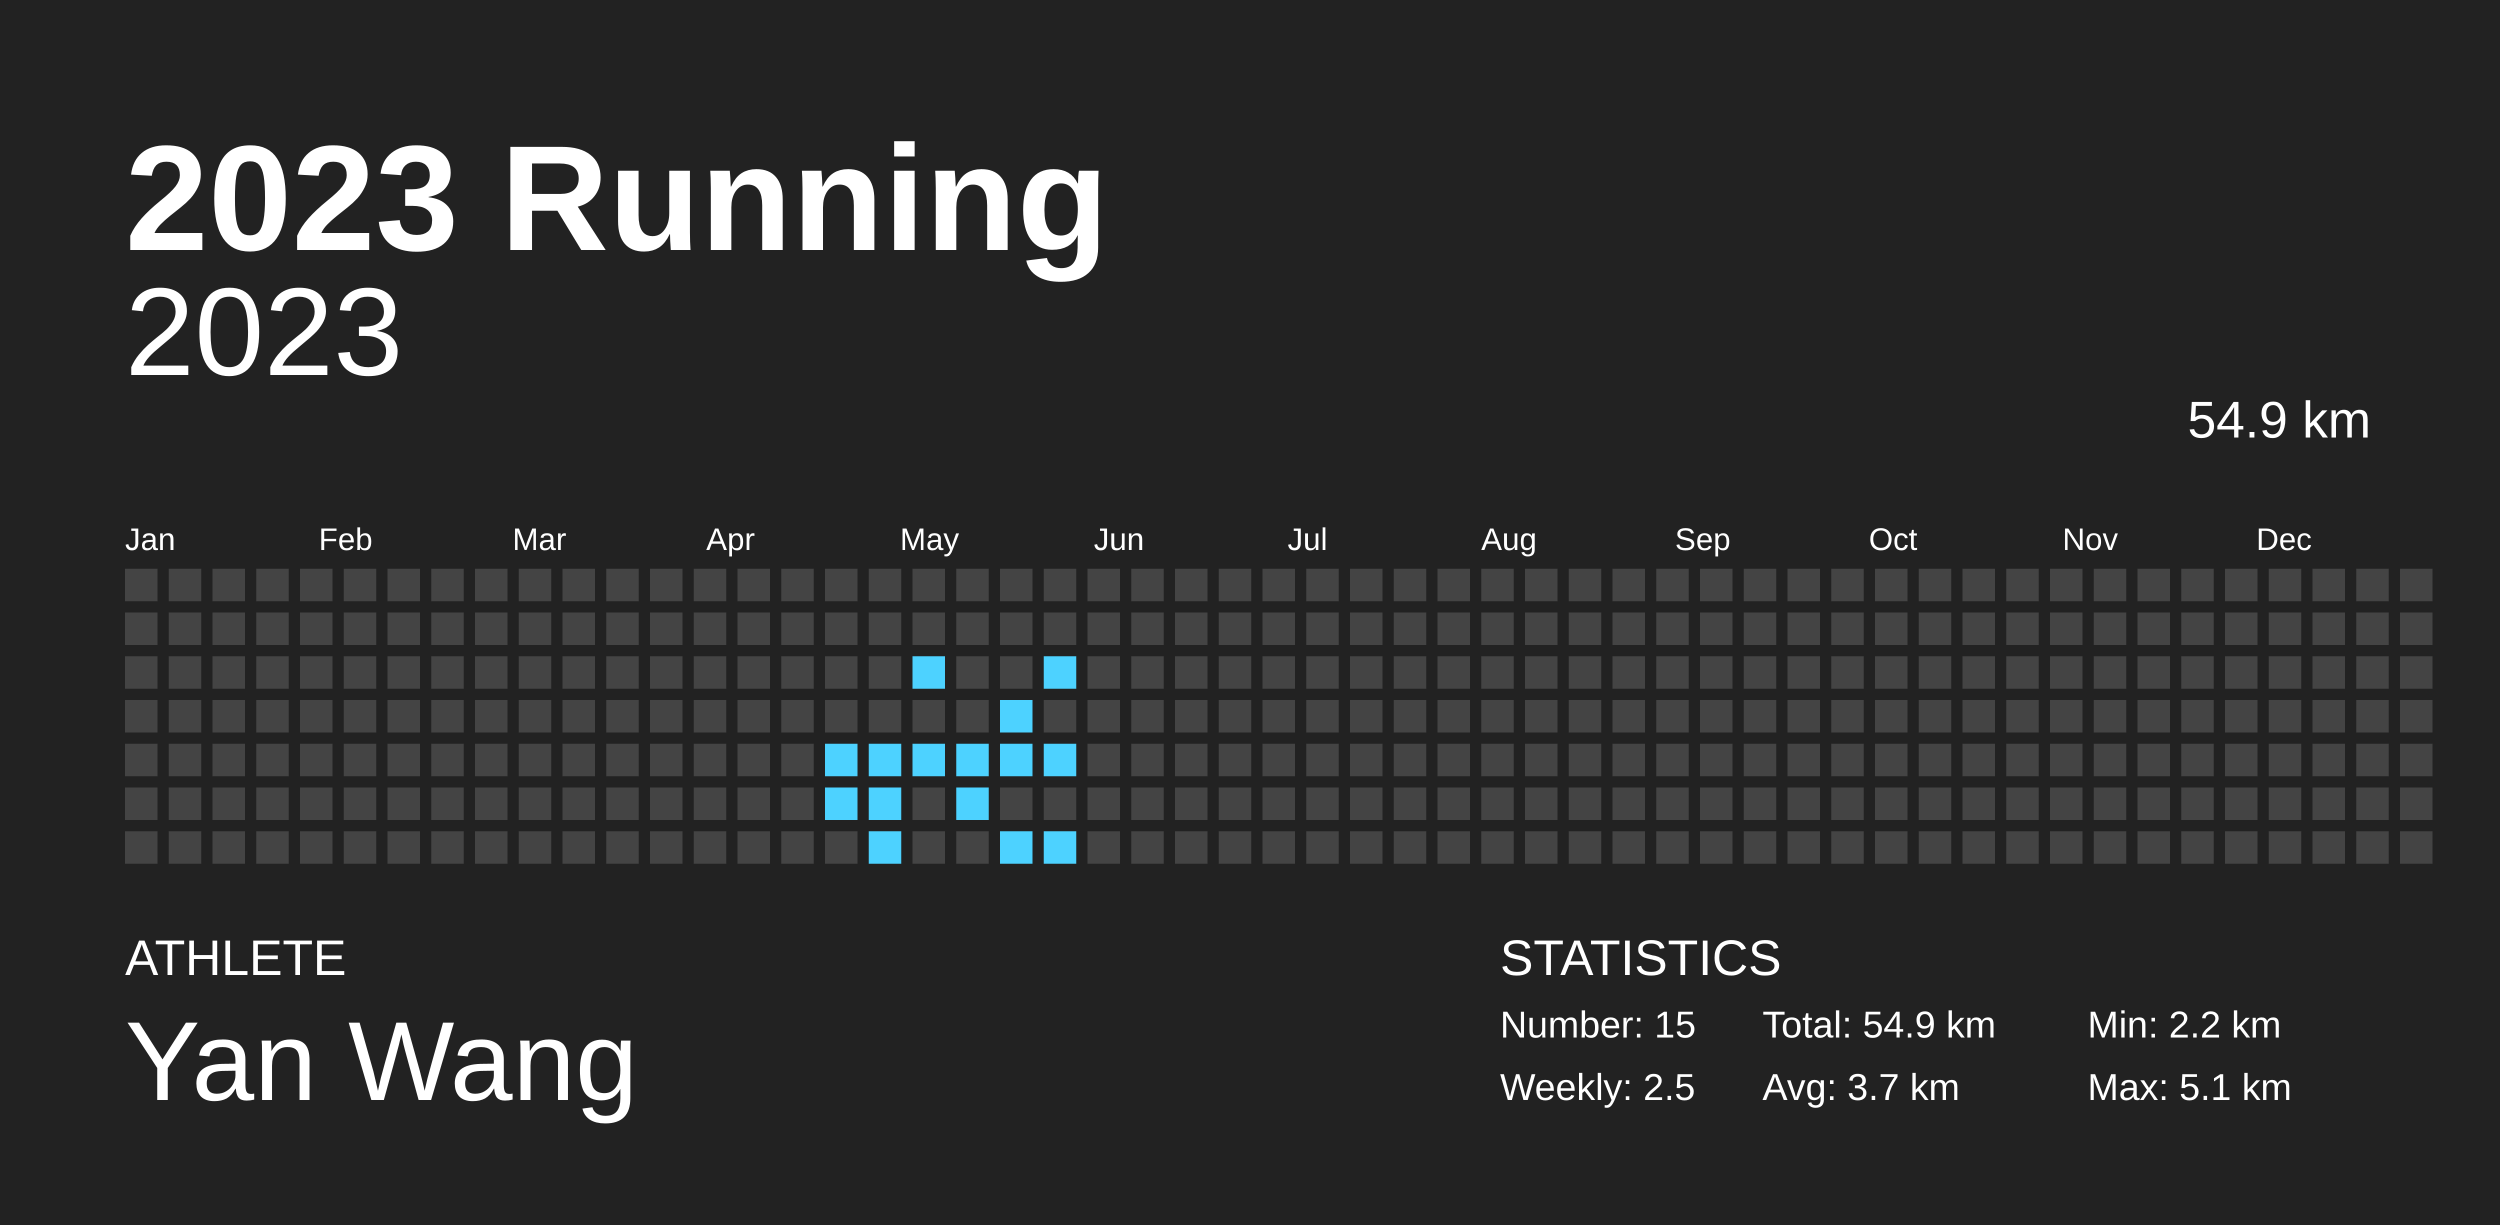
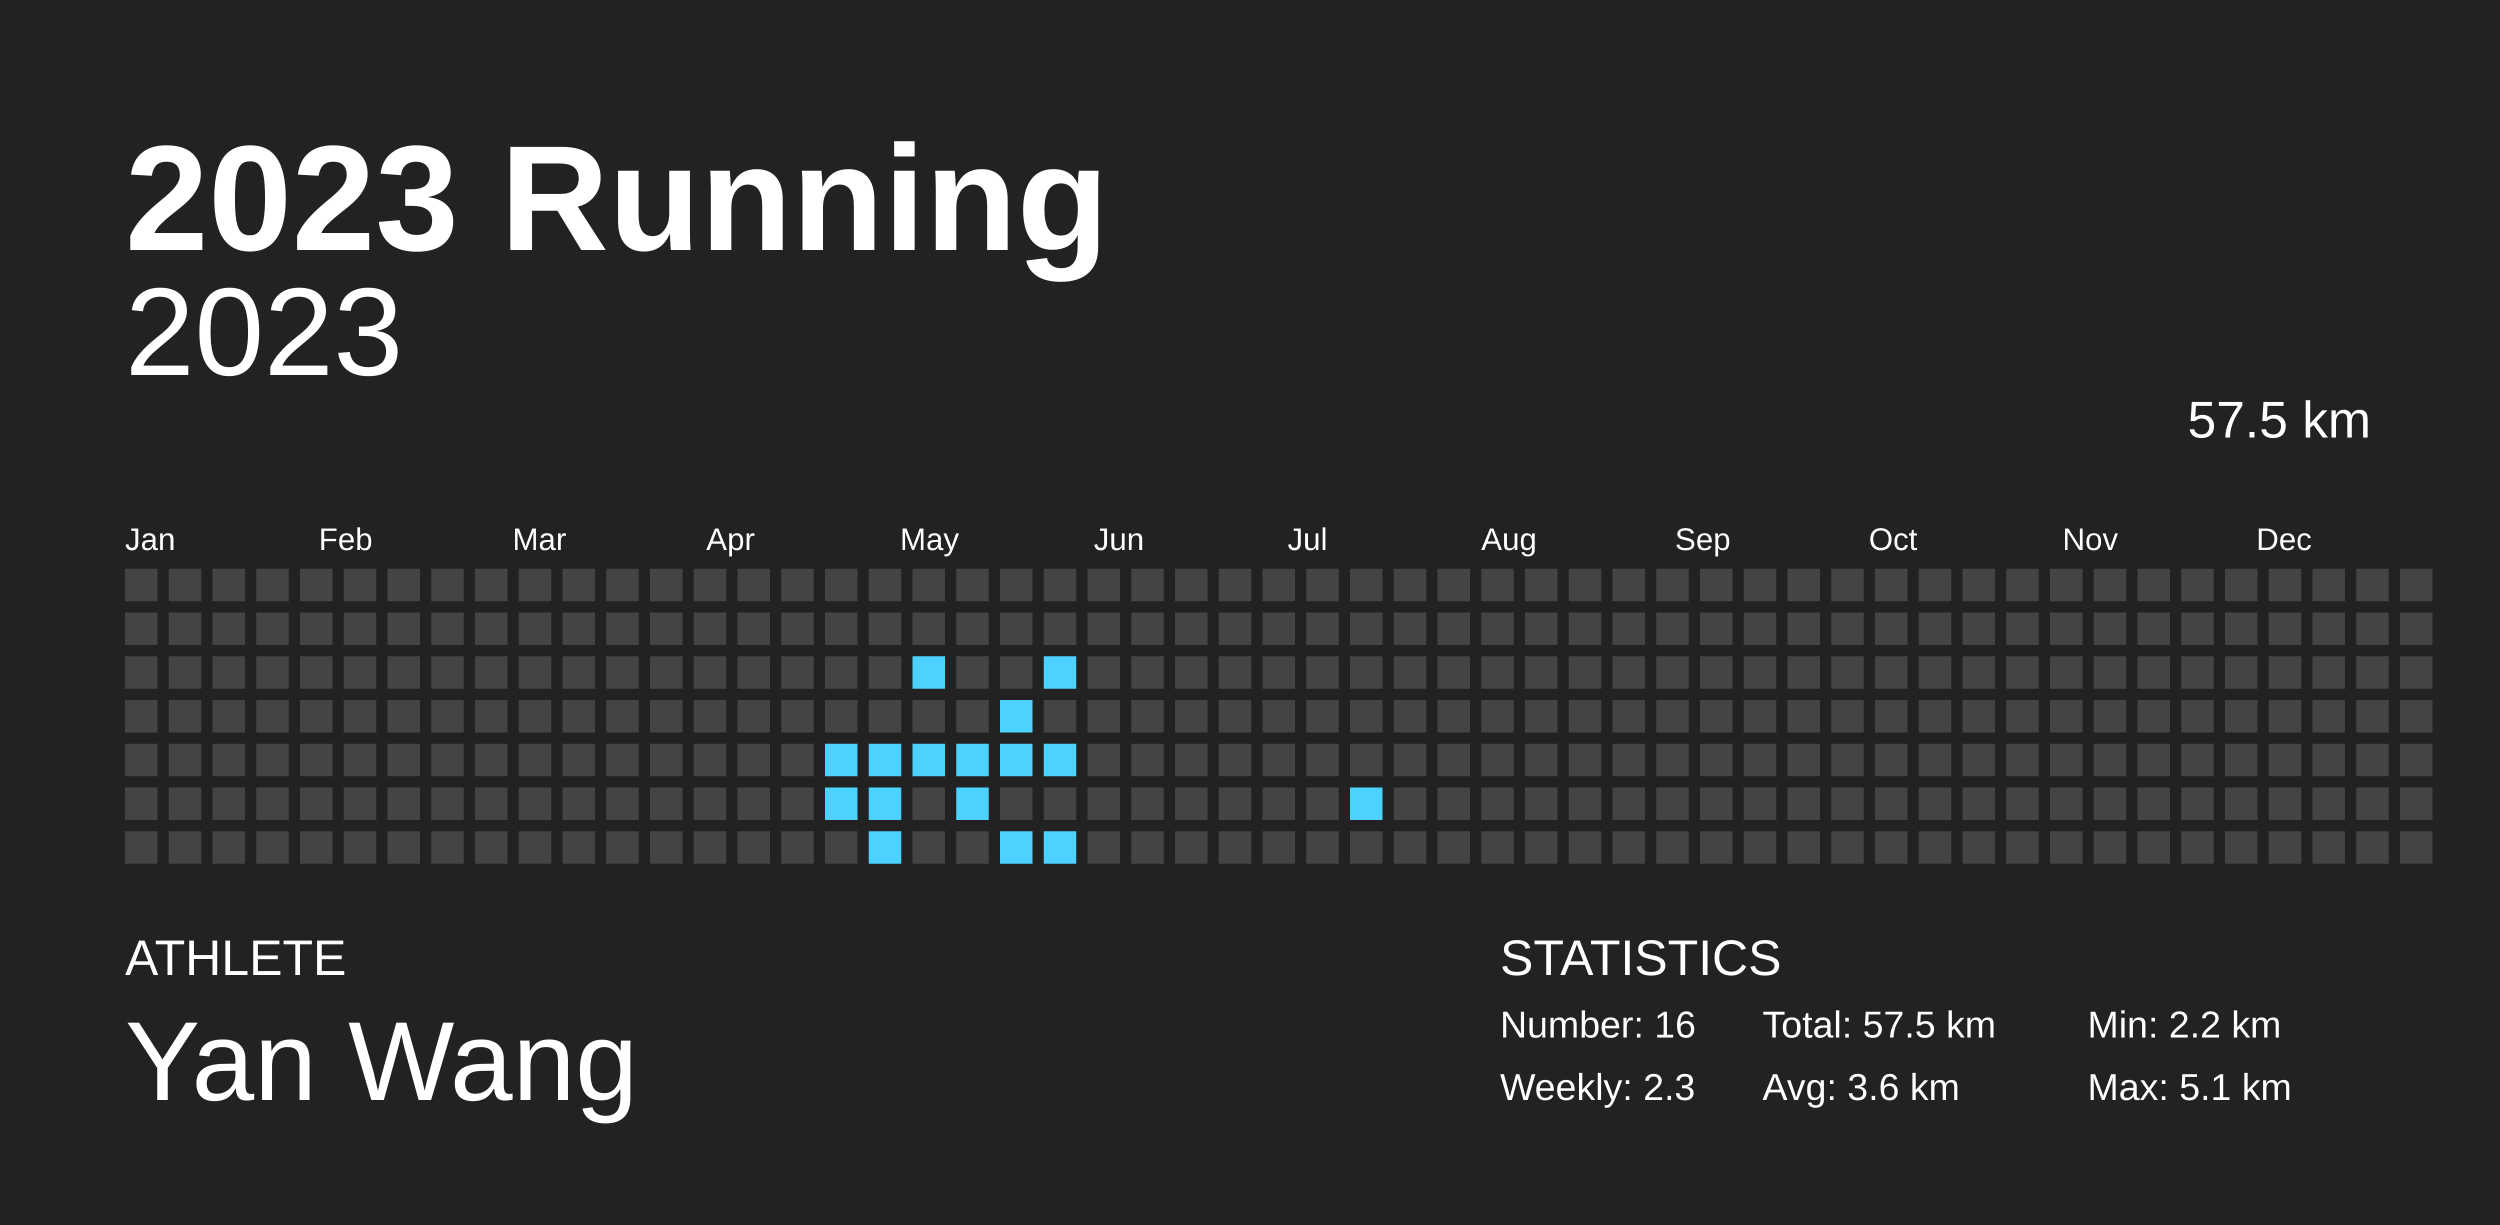
<svg xmlns="http://www.w3.org/2000/svg" baseProfile="full" height="98mm" version="1.1" viewBox="0,0,200,98" width="200mm">
  <defs />
  <rect fill="#222222" height="98" width="200" x="0" y="0" />
  <text fill="#FFFFFF" style="font-size:12px; font-family:Arial; font-weight:bold;" x="10" y="20">2023 Running</text>
  <text fill="#FFFFFF" style="font-size:4px; font-family:Arial" x="10" y="78">ATHLETE</text>
  <text fill="#FFFFFF" style="font-size:9px; font-family:Arial" x="10" y="88">Yan Wang</text>
  <text fill="#FFFFFF" style="font-size:4px; font-family:Arial" x="120" y="78">STATISTICS</text>
-   <text fill="#FFFFFF" style="font-size:3px; font-family:Arial" x="120" y="83">Number: 15</text>
-   <text fill="#FFFFFF" style="font-size:3px; font-family:Arial" x="120" y="88">Weekly: 2.5</text>
-   <text fill="#FFFFFF" style="font-size:3px; font-family:Arial" x="141" y="83">Total: 54.9 km</text>
-   <text fill="#FFFFFF" style="font-size:3px; font-family:Arial" x="141" y="88">Avg: 3.7 km</text>
+   <text fill="#FFFFFF" style="font-size:3px; font-family:Arial" x="120" y="83">Number: 16</text>
+   <text fill="#FFFFFF" style="font-size:3px; font-family:Arial" x="120" y="88">Weekly: 2.3</text>
+   <text fill="#FFFFFF" style="font-size:3px; font-family:Arial" x="141" y="83">Total: 57.5 km</text>
+   <text fill="#FFFFFF" style="font-size:3px; font-family:Arial" x="141" y="88">Avg: 3.6 km</text>
  <text fill="#FFFFFF" style="font-size:3px; font-family:Arial" x="167" y="83">Min: 2.2 km</text>
  <text fill="#FFFFFF" style="font-size:3px; font-family:Arial" x="167" y="88">Max: 5.1 km</text>
  <text alignment-baseline="hanging" fill="#FFFFFF" style="font-size:10.0px; font-family:Arial;" x="10" y="30">2023</text>
-   <text alignment-baseline="hanging" fill="#FFFFFF" style="font-size:4.125px; font-family:Arial;" x="175" y="35">54.9 km</text>
+   <text alignment-baseline="hanging" fill="#FFFFFF" style="font-size:4.125px; font-family:Arial;" x="175" y="35">57.5 km</text>
  <text fill="#FFFFFF" style="font-size:2.5px; font-family:Arial" x="10.0" y="44">Jan</text>
  <text fill="#FFFFFF" style="font-size:2.5px; font-family:Arial" x="25.5" y="44">Feb</text>
  <text fill="#FFFFFF" style="font-size:2.5px; font-family:Arial" x="41.0" y="44">Mar</text>
  <text fill="#FFFFFF" style="font-size:2.5px; font-family:Arial" x="56.5" y="44">Apr</text>
  <text fill="#FFFFFF" style="font-size:2.5px; font-family:Arial" x="72.0" y="44">May</text>
  <text fill="#FFFFFF" style="font-size:2.5px; font-family:Arial" x="87.5" y="44">Jun</text>
  <text fill="#FFFFFF" style="font-size:2.5px; font-family:Arial" x="103.0" y="44">Jul</text>
  <text fill="#FFFFFF" style="font-size:2.5px; font-family:Arial" x="118.5" y="44">Aug</text>
  <text fill="#FFFFFF" style="font-size:2.5px; font-family:Arial" x="134.0" y="44">Sep</text>
  <text fill="#FFFFFF" style="font-size:2.5px; font-family:Arial" x="149.5" y="44">Oct</text>
  <text fill="#FFFFFF" style="font-size:2.5px; font-family:Arial" x="165.0" y="44">Nov</text>
  <text fill="#FFFFFF" style="font-size:2.5px; font-family:Arial" x="180.5" y="44">Dec</text>
  <rect fill="#444444" height="2.6" width="2.6" x="10.0" y="45.5" />
  <rect fill="#444444" height="2.6" width="2.6" x="10.0" y="49.0" />
  <rect fill="#444444" height="2.6" width="2.6" x="10.0" y="52.5" />
  <rect fill="#444444" height="2.6" width="2.6" x="10.0" y="56.0" />
  <rect fill="#444444" height="2.6" width="2.6" x="10.0" y="59.5" />
  <rect fill="#444444" height="2.6" width="2.6" x="10.0" y="63.0" />
  <rect fill="#444444" height="2.6" width="2.6" x="10.0" y="66.5" />
  <rect fill="#444444" height="2.6" width="2.6" x="13.5" y="45.5" />
  <rect fill="#444444" height="2.6" width="2.6" x="13.5" y="49.0" />
  <rect fill="#444444" height="2.6" width="2.6" x="13.5" y="52.5" />
  <rect fill="#444444" height="2.6" width="2.6" x="13.5" y="56.0" />
  <rect fill="#444444" height="2.6" width="2.6" x="13.5" y="59.5" />
  <rect fill="#444444" height="2.6" width="2.6" x="13.5" y="63.0" />
  <rect fill="#444444" height="2.6" width="2.6" x="13.5" y="66.5" />
  <rect fill="#444444" height="2.6" width="2.6" x="17.0" y="45.5" />
  <rect fill="#444444" height="2.6" width="2.6" x="17.0" y="49.0" />
  <rect fill="#444444" height="2.6" width="2.6" x="17.0" y="52.5" />
  <rect fill="#444444" height="2.6" width="2.6" x="17.0" y="56.0" />
  <rect fill="#444444" height="2.6" width="2.6" x="17.0" y="59.5" />
  <rect fill="#444444" height="2.6" width="2.6" x="17.0" y="63.0" />
  <rect fill="#444444" height="2.6" width="2.6" x="17.0" y="66.5" />
  <rect fill="#444444" height="2.6" width="2.6" x="20.5" y="45.5" />
  <rect fill="#444444" height="2.6" width="2.6" x="20.5" y="49.0" />
  <rect fill="#444444" height="2.6" width="2.6" x="20.5" y="52.5" />
  <rect fill="#444444" height="2.6" width="2.6" x="20.5" y="56.0" />
  <rect fill="#444444" height="2.6" width="2.6" x="20.5" y="59.5" />
  <rect fill="#444444" height="2.6" width="2.6" x="20.5" y="63.0" />
  <rect fill="#444444" height="2.6" width="2.6" x="20.5" y="66.5" />
  <rect fill="#444444" height="2.6" width="2.6" x="24.0" y="45.5" />
  <rect fill="#444444" height="2.6" width="2.6" x="24.0" y="49.0" />
  <rect fill="#444444" height="2.6" width="2.6" x="24.0" y="52.5" />
  <rect fill="#444444" height="2.6" width="2.6" x="24.0" y="56.0" />
  <rect fill="#444444" height="2.6" width="2.6" x="24.0" y="59.5" />
  <rect fill="#444444" height="2.6" width="2.6" x="24.0" y="63.0" />
  <rect fill="#444444" height="2.6" width="2.6" x="24.0" y="66.5" />
  <rect fill="#444444" height="2.6" width="2.6" x="27.5" y="45.5" />
  <rect fill="#444444" height="2.6" width="2.6" x="27.5" y="49.0" />
  <rect fill="#444444" height="2.6" width="2.6" x="27.5" y="52.5" />
  <rect fill="#444444" height="2.6" width="2.6" x="27.5" y="56.0" />
  <rect fill="#444444" height="2.6" width="2.6" x="27.5" y="59.5" />
  <rect fill="#444444" height="2.6" width="2.6" x="27.5" y="63.0" />
  <rect fill="#444444" height="2.6" width="2.6" x="27.5" y="66.5" />
  <rect fill="#444444" height="2.6" width="2.6" x="31.0" y="45.5" />
  <rect fill="#444444" height="2.6" width="2.6" x="31.0" y="49.0" />
  <rect fill="#444444" height="2.6" width="2.6" x="31.0" y="52.5" />
  <rect fill="#444444" height="2.6" width="2.6" x="31.0" y="56.0" />
  <rect fill="#444444" height="2.6" width="2.6" x="31.0" y="59.5" />
  <rect fill="#444444" height="2.6" width="2.6" x="31.0" y="63.0" />
  <rect fill="#444444" height="2.6" width="2.6" x="31.0" y="66.5" />
  <rect fill="#444444" height="2.6" width="2.6" x="34.5" y="45.5" />
  <rect fill="#444444" height="2.6" width="2.6" x="34.5" y="49.0" />
  <rect fill="#444444" height="2.6" width="2.6" x="34.5" y="52.5" />
  <rect fill="#444444" height="2.6" width="2.6" x="34.5" y="56.0" />
  <rect fill="#444444" height="2.6" width="2.6" x="34.5" y="59.5" />
  <rect fill="#444444" height="2.6" width="2.6" x="34.5" y="63.0" />
  <rect fill="#444444" height="2.6" width="2.6" x="34.5" y="66.5" />
  <rect fill="#444444" height="2.6" width="2.6" x="38.0" y="45.5" />
  <rect fill="#444444" height="2.6" width="2.6" x="38.0" y="49.0" />
  <rect fill="#444444" height="2.6" width="2.6" x="38.0" y="52.5" />
  <rect fill="#444444" height="2.6" width="2.6" x="38.0" y="56.0" />
  <rect fill="#444444" height="2.6" width="2.6" x="38.0" y="59.5" />
  <rect fill="#444444" height="2.6" width="2.6" x="38.0" y="63.0" />
  <rect fill="#444444" height="2.6" width="2.6" x="38.0" y="66.5" />
  <rect fill="#444444" height="2.6" width="2.6" x="41.5" y="45.5" />
  <rect fill="#444444" height="2.6" width="2.6" x="41.5" y="49.0" />
  <rect fill="#444444" height="2.6" width="2.6" x="41.5" y="52.5" />
  <rect fill="#444444" height="2.6" width="2.6" x="41.5" y="56.0" />
  <rect fill="#444444" height="2.6" width="2.6" x="41.5" y="59.5" />
  <rect fill="#444444" height="2.6" width="2.6" x="41.5" y="63.0" />
  <rect fill="#444444" height="2.6" width="2.6" x="41.5" y="66.5" />
  <rect fill="#444444" height="2.6" width="2.6" x="45.0" y="45.5" />
  <rect fill="#444444" height="2.6" width="2.6" x="45.0" y="49.0" />
  <rect fill="#444444" height="2.6" width="2.6" x="45.0" y="52.5" />
  <rect fill="#444444" height="2.6" width="2.6" x="45.0" y="56.0" />
  <rect fill="#444444" height="2.6" width="2.6" x="45.0" y="59.5" />
  <rect fill="#444444" height="2.6" width="2.6" x="45.0" y="63.0" />
  <rect fill="#444444" height="2.6" width="2.6" x="45.0" y="66.5" />
  <rect fill="#444444" height="2.6" width="2.6" x="48.5" y="45.5" />
  <rect fill="#444444" height="2.6" width="2.6" x="48.5" y="49.0" />
  <rect fill="#444444" height="2.6" width="2.6" x="48.5" y="52.5" />
  <rect fill="#444444" height="2.6" width="2.6" x="48.5" y="56.0" />
  <rect fill="#444444" height="2.6" width="2.6" x="48.5" y="59.5" />
  <rect fill="#444444" height="2.6" width="2.6" x="48.5" y="63.0" />
  <rect fill="#444444" height="2.6" width="2.6" x="48.5" y="66.5" />
  <rect fill="#444444" height="2.6" width="2.6" x="52.0" y="45.5" />
  <rect fill="#444444" height="2.6" width="2.6" x="52.0" y="49.0" />
  <rect fill="#444444" height="2.6" width="2.6" x="52.0" y="52.5" />
  <rect fill="#444444" height="2.6" width="2.6" x="52.0" y="56.0" />
  <rect fill="#444444" height="2.6" width="2.6" x="52.0" y="59.5" />
  <rect fill="#444444" height="2.6" width="2.6" x="52.0" y="63.0" />
  <rect fill="#444444" height="2.6" width="2.6" x="52.0" y="66.5" />
  <rect fill="#444444" height="2.6" width="2.6" x="55.5" y="45.5" />
  <rect fill="#444444" height="2.6" width="2.6" x="55.5" y="49.0" />
  <rect fill="#444444" height="2.6" width="2.6" x="55.5" y="52.5" />
  <rect fill="#444444" height="2.6" width="2.6" x="55.5" y="56.0" />
  <rect fill="#444444" height="2.6" width="2.6" x="55.5" y="59.5" />
  <rect fill="#444444" height="2.6" width="2.6" x="55.5" y="63.0" />
  <rect fill="#444444" height="2.6" width="2.6" x="55.5" y="66.5" />
  <rect fill="#444444" height="2.6" width="2.6" x="59.0" y="45.5" />
  <rect fill="#444444" height="2.6" width="2.6" x="59.0" y="49.0" />
  <rect fill="#444444" height="2.6" width="2.6" x="59.0" y="52.5" />
  <rect fill="#444444" height="2.6" width="2.6" x="59.0" y="56.0" />
  <rect fill="#444444" height="2.6" width="2.6" x="59.0" y="59.5" />
  <rect fill="#444444" height="2.6" width="2.6" x="59.0" y="63.0" />
  <rect fill="#444444" height="2.6" width="2.6" x="59.0" y="66.5" />
  <rect fill="#444444" height="2.6" width="2.6" x="62.5" y="45.5" />
  <rect fill="#444444" height="2.6" width="2.6" x="62.5" y="49.0" />
  <rect fill="#444444" height="2.6" width="2.6" x="62.5" y="52.5" />
  <rect fill="#444444" height="2.6" width="2.6" x="62.5" y="56.0" />
  <rect fill="#444444" height="2.6" width="2.6" x="62.5" y="59.5" />
  <rect fill="#444444" height="2.6" width="2.6" x="62.5" y="63.0" />
  <rect fill="#444444" height="2.6" width="2.6" x="62.5" y="66.5" />
  <rect fill="#444444" height="2.6" width="2.6" x="66.0" y="45.5" />
  <rect fill="#444444" height="2.6" width="2.6" x="66.0" y="49.0" />
  <rect fill="#444444" height="2.6" width="2.6" x="66.0" y="52.5" />
  <rect fill="#444444" height="2.6" width="2.6" x="66.0" y="56.0" />
  <rect fill="#4dd2ff" height="2.6" width="2.6" x="66.0" y="59.5" />
  <rect fill="#4dd2ff" height="2.6" width="2.6" x="66.0" y="63.0" />
  <rect fill="#444444" height="2.6" width="2.6" x="66.0" y="66.5" />
  <rect fill="#444444" height="2.6" width="2.6" x="69.5" y="45.5" />
  <rect fill="#444444" height="2.6" width="2.6" x="69.5" y="49.0" />
  <rect fill="#444444" height="2.6" width="2.6" x="69.5" y="52.5" />
  <rect fill="#444444" height="2.6" width="2.6" x="69.5" y="56.0" />
  <rect fill="#4dd2ff" height="2.6" width="2.6" x="69.5" y="59.5" />
  <rect fill="#4dd2ff" height="2.6" width="2.6" x="69.5" y="63.0" />
  <rect fill="#4dd2ff" height="2.6" width="2.6" x="69.5" y="66.5" />
  <rect fill="#444444" height="2.6" width="2.6" x="73.0" y="45.5" />
  <rect fill="#444444" height="2.6" width="2.6" x="73.0" y="49.0" />
  <rect fill="#4dd2ff" height="2.6" width="2.6" x="73.0" y="52.5" />
  <rect fill="#444444" height="2.6" width="2.6" x="73.0" y="56.0" />
  <rect fill="#4dd2ff" height="2.6" width="2.6" x="73.0" y="59.5" />
  <rect fill="#444444" height="2.6" width="2.6" x="73.0" y="63.0" />
  <rect fill="#444444" height="2.6" width="2.6" x="73.0" y="66.5" />
  <rect fill="#444444" height="2.6" width="2.6" x="76.5" y="45.5" />
  <rect fill="#444444" height="2.6" width="2.6" x="76.5" y="49.0" />
  <rect fill="#444444" height="2.6" width="2.6" x="76.5" y="52.5" />
  <rect fill="#444444" height="2.6" width="2.6" x="76.5" y="56.0" />
  <rect fill="#4dd2ff" height="2.6" width="2.6" x="76.5" y="59.5" />
  <rect fill="#4dd2ff" height="2.6" width="2.6" x="76.5" y="63.0" />
  <rect fill="#444444" height="2.6" width="2.6" x="76.5" y="66.5" />
  <rect fill="#444444" height="2.6" width="2.6" x="80.0" y="45.5" />
  <rect fill="#444444" height="2.6" width="2.6" x="80.0" y="49.0" />
  <rect fill="#444444" height="2.6" width="2.6" x="80.0" y="52.5" />
  <rect fill="#4dd2ff" height="2.6" width="2.6" x="80.0" y="56.0" />
  <rect fill="#4dd2ff" height="2.6" width="2.6" x="80.0" y="59.5" />
  <rect fill="#444444" height="2.6" width="2.6" x="80.0" y="63.0" />
  <rect fill="#4dd2ff" height="2.6" width="2.6" x="80.0" y="66.5" />
  <rect fill="#444444" height="2.6" width="2.6" x="83.5" y="45.5" />
  <rect fill="#444444" height="2.6" width="2.6" x="83.5" y="49.0" />
  <rect fill="#4dd2ff" height="2.6" width="2.6" x="83.5" y="52.5" />
  <rect fill="#444444" height="2.6" width="2.6" x="83.5" y="56.0" />
  <rect fill="#4dd2ff" height="2.6" width="2.6" x="83.5" y="59.5" />
  <rect fill="#444444" height="2.6" width="2.6" x="83.5" y="63.0" />
  <rect fill="#4dd2ff" height="2.6" width="2.6" x="83.5" y="66.5" />
  <rect fill="#444444" height="2.6" width="2.6" x="87.0" y="45.5" />
  <rect fill="#444444" height="2.6" width="2.6" x="87.0" y="49.0" />
  <rect fill="#444444" height="2.6" width="2.6" x="87.0" y="52.5" />
  <rect fill="#444444" height="2.6" width="2.6" x="87.0" y="56.0" />
  <rect fill="#444444" height="2.6" width="2.6" x="87.0" y="59.5" />
  <rect fill="#444444" height="2.6" width="2.6" x="87.0" y="63.0" />
  <rect fill="#444444" height="2.6" width="2.6" x="87.0" y="66.5" />
  <rect fill="#444444" height="2.6" width="2.6" x="90.5" y="45.5" />
  <rect fill="#444444" height="2.6" width="2.6" x="90.5" y="49.0" />
  <rect fill="#444444" height="2.6" width="2.6" x="90.5" y="52.5" />
  <rect fill="#444444" height="2.6" width="2.6" x="90.5" y="56.0" />
  <rect fill="#444444" height="2.6" width="2.6" x="90.5" y="59.5" />
  <rect fill="#444444" height="2.6" width="2.6" x="90.5" y="63.0" />
  <rect fill="#444444" height="2.6" width="2.6" x="90.5" y="66.5" />
  <rect fill="#444444" height="2.6" width="2.6" x="94.0" y="45.5" />
  <rect fill="#444444" height="2.6" width="2.6" x="94.0" y="49.0" />
  <rect fill="#444444" height="2.6" width="2.6" x="94.0" y="52.5" />
  <rect fill="#444444" height="2.6" width="2.6" x="94.0" y="56.0" />
  <rect fill="#444444" height="2.6" width="2.6" x="94.0" y="59.5" />
  <rect fill="#444444" height="2.6" width="2.6" x="94.0" y="63.0" />
  <rect fill="#444444" height="2.6" width="2.6" x="94.0" y="66.5" />
  <rect fill="#444444" height="2.6" width="2.6" x="97.5" y="45.5" />
  <rect fill="#444444" height="2.6" width="2.6" x="97.5" y="49.0" />
  <rect fill="#444444" height="2.6" width="2.6" x="97.5" y="52.5" />
  <rect fill="#444444" height="2.6" width="2.6" x="97.5" y="56.0" />
  <rect fill="#444444" height="2.6" width="2.6" x="97.5" y="59.5" />
  <rect fill="#444444" height="2.6" width="2.6" x="97.5" y="63.0" />
  <rect fill="#444444" height="2.6" width="2.6" x="97.5" y="66.5" />
  <rect fill="#444444" height="2.6" width="2.6" x="101.0" y="45.5" />
  <rect fill="#444444" height="2.6" width="2.6" x="101.0" y="49.0" />
  <rect fill="#444444" height="2.6" width="2.6" x="101.0" y="52.5" />
  <rect fill="#444444" height="2.6" width="2.6" x="101.0" y="56.0" />
  <rect fill="#444444" height="2.6" width="2.6" x="101.0" y="59.5" />
  <rect fill="#444444" height="2.6" width="2.6" x="101.0" y="63.0" />
  <rect fill="#444444" height="2.6" width="2.6" x="101.0" y="66.5" />
  <rect fill="#444444" height="2.6" width="2.6" x="104.5" y="45.5" />
  <rect fill="#444444" height="2.6" width="2.6" x="104.5" y="49.0" />
  <rect fill="#444444" height="2.6" width="2.6" x="104.5" y="52.5" />
  <rect fill="#444444" height="2.6" width="2.6" x="104.5" y="56.0" />
  <rect fill="#444444" height="2.6" width="2.6" x="104.5" y="59.5" />
  <rect fill="#444444" height="2.6" width="2.6" x="104.5" y="63.0" />
  <rect fill="#444444" height="2.6" width="2.6" x="104.5" y="66.5" />
  <rect fill="#444444" height="2.6" width="2.6" x="108.0" y="45.5" />
  <rect fill="#444444" height="2.6" width="2.6" x="108.0" y="49.0" />
  <rect fill="#444444" height="2.6" width="2.6" x="108.0" y="52.5" />
  <rect fill="#444444" height="2.6" width="2.6" x="108.0" y="56.0" />
  <rect fill="#444444" height="2.6" width="2.6" x="108.0" y="59.5" />
-   <rect fill="#444444" height="2.6" width="2.6" x="108.0" y="63.0" />
+   <rect fill="#4dd2ff" height="2.6" width="2.6" x="108.0" y="63.0" />
  <rect fill="#444444" height="2.6" width="2.6" x="108.0" y="66.5" />
  <rect fill="#444444" height="2.6" width="2.6" x="111.5" y="45.5" />
  <rect fill="#444444" height="2.6" width="2.6" x="111.5" y="49.0" />
  <rect fill="#444444" height="2.6" width="2.6" x="111.5" y="52.5" />
  <rect fill="#444444" height="2.6" width="2.6" x="111.5" y="56.0" />
  <rect fill="#444444" height="2.6" width="2.6" x="111.5" y="59.5" />
  <rect fill="#444444" height="2.6" width="2.6" x="111.5" y="63.0" />
  <rect fill="#444444" height="2.6" width="2.6" x="111.5" y="66.5" />
  <rect fill="#444444" height="2.6" width="2.6" x="115.0" y="45.5" />
  <rect fill="#444444" height="2.6" width="2.6" x="115.0" y="49.0" />
  <rect fill="#444444" height="2.6" width="2.6" x="115.0" y="52.5" />
  <rect fill="#444444" height="2.6" width="2.6" x="115.0" y="56.0" />
  <rect fill="#444444" height="2.6" width="2.6" x="115.0" y="59.5" />
  <rect fill="#444444" height="2.6" width="2.6" x="115.0" y="63.0" />
  <rect fill="#444444" height="2.6" width="2.6" x="115.0" y="66.5" />
  <rect fill="#444444" height="2.6" width="2.6" x="118.5" y="45.5" />
  <rect fill="#444444" height="2.6" width="2.6" x="118.5" y="49.0" />
  <rect fill="#444444" height="2.6" width="2.6" x="118.5" y="52.5" />
  <rect fill="#444444" height="2.6" width="2.6" x="118.5" y="56.0" />
  <rect fill="#444444" height="2.6" width="2.6" x="118.5" y="59.5" />
  <rect fill="#444444" height="2.6" width="2.6" x="118.5" y="63.0" />
  <rect fill="#444444" height="2.6" width="2.6" x="118.5" y="66.5" />
  <rect fill="#444444" height="2.6" width="2.6" x="122.0" y="45.5" />
  <rect fill="#444444" height="2.6" width="2.6" x="122.0" y="49.0" />
  <rect fill="#444444" height="2.6" width="2.6" x="122.0" y="52.5" />
  <rect fill="#444444" height="2.6" width="2.6" x="122.0" y="56.0" />
  <rect fill="#444444" height="2.6" width="2.6" x="122.0" y="59.5" />
  <rect fill="#444444" height="2.6" width="2.6" x="122.0" y="63.0" />
  <rect fill="#444444" height="2.6" width="2.6" x="122.0" y="66.5" />
  <rect fill="#444444" height="2.6" width="2.6" x="125.5" y="45.5" />
  <rect fill="#444444" height="2.6" width="2.6" x="125.5" y="49.0" />
  <rect fill="#444444" height="2.6" width="2.6" x="125.5" y="52.5" />
  <rect fill="#444444" height="2.6" width="2.6" x="125.5" y="56.0" />
  <rect fill="#444444" height="2.6" width="2.6" x="125.5" y="59.5" />
  <rect fill="#444444" height="2.6" width="2.6" x="125.5" y="63.0" />
  <rect fill="#444444" height="2.6" width="2.6" x="125.5" y="66.5" />
  <rect fill="#444444" height="2.6" width="2.6" x="129.0" y="45.5" />
  <rect fill="#444444" height="2.6" width="2.6" x="129.0" y="49.0" />
  <rect fill="#444444" height="2.6" width="2.6" x="129.0" y="52.5" />
  <rect fill="#444444" height="2.6" width="2.6" x="129.0" y="56.0" />
  <rect fill="#444444" height="2.6" width="2.6" x="129.0" y="59.5" />
  <rect fill="#444444" height="2.6" width="2.6" x="129.0" y="63.0" />
  <rect fill="#444444" height="2.6" width="2.6" x="129.0" y="66.5" />
  <rect fill="#444444" height="2.6" width="2.6" x="132.5" y="45.5" />
  <rect fill="#444444" height="2.6" width="2.6" x="132.5" y="49.0" />
  <rect fill="#444444" height="2.6" width="2.6" x="132.5" y="52.5" />
  <rect fill="#444444" height="2.6" width="2.6" x="132.5" y="56.0" />
  <rect fill="#444444" height="2.6" width="2.6" x="132.5" y="59.5" />
  <rect fill="#444444" height="2.6" width="2.6" x="132.5" y="63.0" />
  <rect fill="#444444" height="2.6" width="2.6" x="132.5" y="66.5" />
  <rect fill="#444444" height="2.6" width="2.6" x="136.0" y="45.5" />
  <rect fill="#444444" height="2.6" width="2.6" x="136.0" y="49.0" />
  <rect fill="#444444" height="2.6" width="2.6" x="136.0" y="52.5" />
  <rect fill="#444444" height="2.6" width="2.6" x="136.0" y="56.0" />
  <rect fill="#444444" height="2.6" width="2.6" x="136.0" y="59.5" />
  <rect fill="#444444" height="2.6" width="2.6" x="136.0" y="63.0" />
  <rect fill="#444444" height="2.6" width="2.6" x="136.0" y="66.5" />
  <rect fill="#444444" height="2.6" width="2.6" x="139.5" y="45.5" />
  <rect fill="#444444" height="2.6" width="2.6" x="139.5" y="49.0" />
  <rect fill="#444444" height="2.6" width="2.6" x="139.5" y="52.5" />
  <rect fill="#444444" height="2.6" width="2.6" x="139.5" y="56.0" />
  <rect fill="#444444" height="2.6" width="2.6" x="139.5" y="59.5" />
  <rect fill="#444444" height="2.6" width="2.6" x="139.5" y="63.0" />
  <rect fill="#444444" height="2.6" width="2.6" x="139.5" y="66.5" />
  <rect fill="#444444" height="2.6" width="2.6" x="143.0" y="45.5" />
  <rect fill="#444444" height="2.6" width="2.6" x="143.0" y="49.0" />
  <rect fill="#444444" height="2.6" width="2.6" x="143.0" y="52.5" />
  <rect fill="#444444" height="2.6" width="2.6" x="143.0" y="56.0" />
  <rect fill="#444444" height="2.6" width="2.6" x="143.0" y="59.5" />
  <rect fill="#444444" height="2.6" width="2.6" x="143.0" y="63.0" />
  <rect fill="#444444" height="2.6" width="2.6" x="143.0" y="66.5" />
  <rect fill="#444444" height="2.6" width="2.6" x="146.5" y="45.5" />
  <rect fill="#444444" height="2.6" width="2.6" x="146.5" y="49.0" />
  <rect fill="#444444" height="2.6" width="2.6" x="146.5" y="52.5" />
  <rect fill="#444444" height="2.6" width="2.6" x="146.5" y="56.0" />
  <rect fill="#444444" height="2.6" width="2.6" x="146.5" y="59.5" />
  <rect fill="#444444" height="2.6" width="2.6" x="146.5" y="63.0" />
  <rect fill="#444444" height="2.6" width="2.6" x="146.5" y="66.5" />
  <rect fill="#444444" height="2.6" width="2.6" x="150.0" y="45.5" />
  <rect fill="#444444" height="2.6" width="2.6" x="150.0" y="49.0" />
  <rect fill="#444444" height="2.6" width="2.6" x="150.0" y="52.5" />
  <rect fill="#444444" height="2.6" width="2.6" x="150.0" y="56.0" />
  <rect fill="#444444" height="2.6" width="2.6" x="150.0" y="59.5" />
  <rect fill="#444444" height="2.6" width="2.6" x="150.0" y="63.0" />
  <rect fill="#444444" height="2.6" width="2.6" x="150.0" y="66.5" />
  <rect fill="#444444" height="2.6" width="2.6" x="153.5" y="45.5" />
  <rect fill="#444444" height="2.6" width="2.6" x="153.5" y="49.0" />
  <rect fill="#444444" height="2.6" width="2.6" x="153.5" y="52.5" />
  <rect fill="#444444" height="2.6" width="2.6" x="153.5" y="56.0" />
  <rect fill="#444444" height="2.6" width="2.6" x="153.5" y="59.5" />
  <rect fill="#444444" height="2.6" width="2.6" x="153.5" y="63.0" />
  <rect fill="#444444" height="2.6" width="2.6" x="153.5" y="66.5" />
  <rect fill="#444444" height="2.6" width="2.6" x="157.0" y="45.5" />
  <rect fill="#444444" height="2.6" width="2.6" x="157.0" y="49.0" />
  <rect fill="#444444" height="2.6" width="2.6" x="157.0" y="52.5" />
  <rect fill="#444444" height="2.6" width="2.6" x="157.0" y="56.0" />
  <rect fill="#444444" height="2.6" width="2.6" x="157.0" y="59.5" />
  <rect fill="#444444" height="2.6" width="2.6" x="157.0" y="63.0" />
  <rect fill="#444444" height="2.6" width="2.6" x="157.0" y="66.5" />
  <rect fill="#444444" height="2.6" width="2.6" x="160.5" y="45.5" />
  <rect fill="#444444" height="2.6" width="2.6" x="160.5" y="49.0" />
  <rect fill="#444444" height="2.6" width="2.6" x="160.5" y="52.5" />
  <rect fill="#444444" height="2.6" width="2.6" x="160.5" y="56.0" />
  <rect fill="#444444" height="2.6" width="2.6" x="160.5" y="59.5" />
  <rect fill="#444444" height="2.6" width="2.6" x="160.5" y="63.0" />
  <rect fill="#444444" height="2.6" width="2.6" x="160.5" y="66.5" />
  <rect fill="#444444" height="2.6" width="2.6" x="164.0" y="45.5" />
  <rect fill="#444444" height="2.6" width="2.6" x="164.0" y="49.0" />
  <rect fill="#444444" height="2.6" width="2.6" x="164.0" y="52.5" />
  <rect fill="#444444" height="2.6" width="2.6" x="164.0" y="56.0" />
  <rect fill="#444444" height="2.6" width="2.6" x="164.0" y="59.5" />
  <rect fill="#444444" height="2.6" width="2.6" x="164.0" y="63.0" />
  <rect fill="#444444" height="2.6" width="2.6" x="164.0" y="66.5" />
  <rect fill="#444444" height="2.6" width="2.6" x="167.5" y="45.5" />
  <rect fill="#444444" height="2.6" width="2.6" x="167.5" y="49.0" />
  <rect fill="#444444" height="2.6" width="2.6" x="167.5" y="52.5" />
  <rect fill="#444444" height="2.6" width="2.6" x="167.5" y="56.0" />
  <rect fill="#444444" height="2.6" width="2.6" x="167.5" y="59.5" />
  <rect fill="#444444" height="2.6" width="2.6" x="167.5" y="63.0" />
  <rect fill="#444444" height="2.6" width="2.6" x="167.5" y="66.5" />
  <rect fill="#444444" height="2.6" width="2.6" x="171.0" y="45.5" />
  <rect fill="#444444" height="2.6" width="2.6" x="171.0" y="49.0" />
  <rect fill="#444444" height="2.6" width="2.6" x="171.0" y="52.5" />
  <rect fill="#444444" height="2.6" width="2.6" x="171.0" y="56.0" />
  <rect fill="#444444" height="2.6" width="2.6" x="171.0" y="59.5" />
  <rect fill="#444444" height="2.6" width="2.6" x="171.0" y="63.0" />
  <rect fill="#444444" height="2.6" width="2.6" x="171.0" y="66.5" />
  <rect fill="#444444" height="2.6" width="2.6" x="174.5" y="45.5" />
  <rect fill="#444444" height="2.6" width="2.6" x="174.5" y="49.0" />
  <rect fill="#444444" height="2.6" width="2.6" x="174.5" y="52.5" />
  <rect fill="#444444" height="2.6" width="2.6" x="174.5" y="56.0" />
  <rect fill="#444444" height="2.6" width="2.6" x="174.5" y="59.5" />
  <rect fill="#444444" height="2.6" width="2.6" x="174.5" y="63.0" />
  <rect fill="#444444" height="2.6" width="2.6" x="174.5" y="66.5" />
  <rect fill="#444444" height="2.6" width="2.6" x="178.0" y="45.5" />
  <rect fill="#444444" height="2.6" width="2.6" x="178.0" y="49.0" />
  <rect fill="#444444" height="2.6" width="2.6" x="178.0" y="52.5" />
  <rect fill="#444444" height="2.6" width="2.6" x="178.0" y="56.0" />
  <rect fill="#444444" height="2.6" width="2.6" x="178.0" y="59.5" />
  <rect fill="#444444" height="2.6" width="2.6" x="178.0" y="63.0" />
  <rect fill="#444444" height="2.6" width="2.6" x="178.0" y="66.5" />
  <rect fill="#444444" height="2.6" width="2.6" x="181.5" y="45.5" />
  <rect fill="#444444" height="2.6" width="2.6" x="181.5" y="49.0" />
  <rect fill="#444444" height="2.6" width="2.6" x="181.5" y="52.5" />
  <rect fill="#444444" height="2.6" width="2.6" x="181.5" y="56.0" />
  <rect fill="#444444" height="2.6" width="2.6" x="181.5" y="59.5" />
  <rect fill="#444444" height="2.6" width="2.6" x="181.5" y="63.0" />
  <rect fill="#444444" height="2.6" width="2.6" x="181.5" y="66.5" />
  <rect fill="#444444" height="2.6" width="2.6" x="185.0" y="45.5" />
  <rect fill="#444444" height="2.6" width="2.6" x="185.0" y="49.0" />
  <rect fill="#444444" height="2.6" width="2.6" x="185.0" y="52.5" />
  <rect fill="#444444" height="2.6" width="2.6" x="185.0" y="56.0" />
  <rect fill="#444444" height="2.6" width="2.6" x="185.0" y="59.5" />
  <rect fill="#444444" height="2.6" width="2.6" x="185.0" y="63.0" />
  <rect fill="#444444" height="2.6" width="2.6" x="185.0" y="66.5" />
  <rect fill="#444444" height="2.6" width="2.6" x="188.5" y="45.5" />
  <rect fill="#444444" height="2.6" width="2.6" x="188.5" y="49.0" />
  <rect fill="#444444" height="2.6" width="2.6" x="188.5" y="52.5" />
  <rect fill="#444444" height="2.6" width="2.6" x="188.5" y="56.0" />
  <rect fill="#444444" height="2.6" width="2.6" x="188.5" y="59.5" />
  <rect fill="#444444" height="2.6" width="2.6" x="188.5" y="63.0" />
  <rect fill="#444444" height="2.6" width="2.6" x="188.5" y="66.5" />
  <rect fill="#444444" height="2.6" width="2.6" x="192.0" y="45.5" />
  <rect fill="#444444" height="2.6" width="2.6" x="192.0" y="49.0" />
  <rect fill="#444444" height="2.6" width="2.6" x="192.0" y="52.5" />
  <rect fill="#444444" height="2.6" width="2.6" x="192.0" y="56.0" />
  <rect fill="#444444" height="2.6" width="2.6" x="192.0" y="59.5" />
  <rect fill="#444444" height="2.6" width="2.6" x="192.0" y="63.0" />
  <rect fill="#444444" height="2.6" width="2.6" x="192.0" y="66.5" />
</svg>
